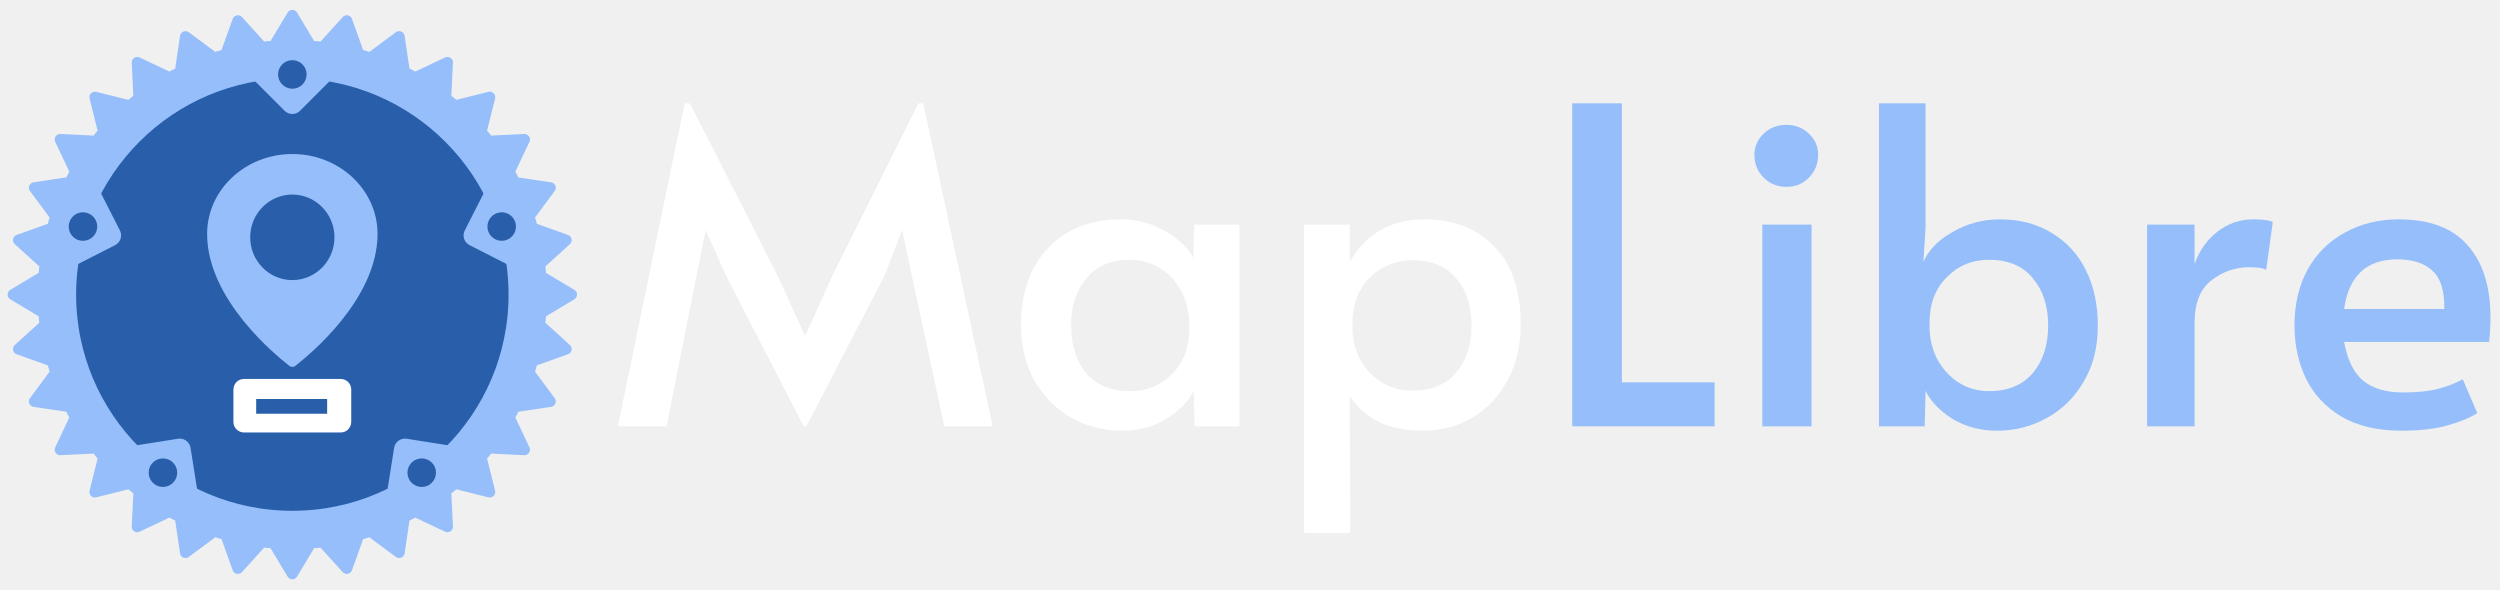
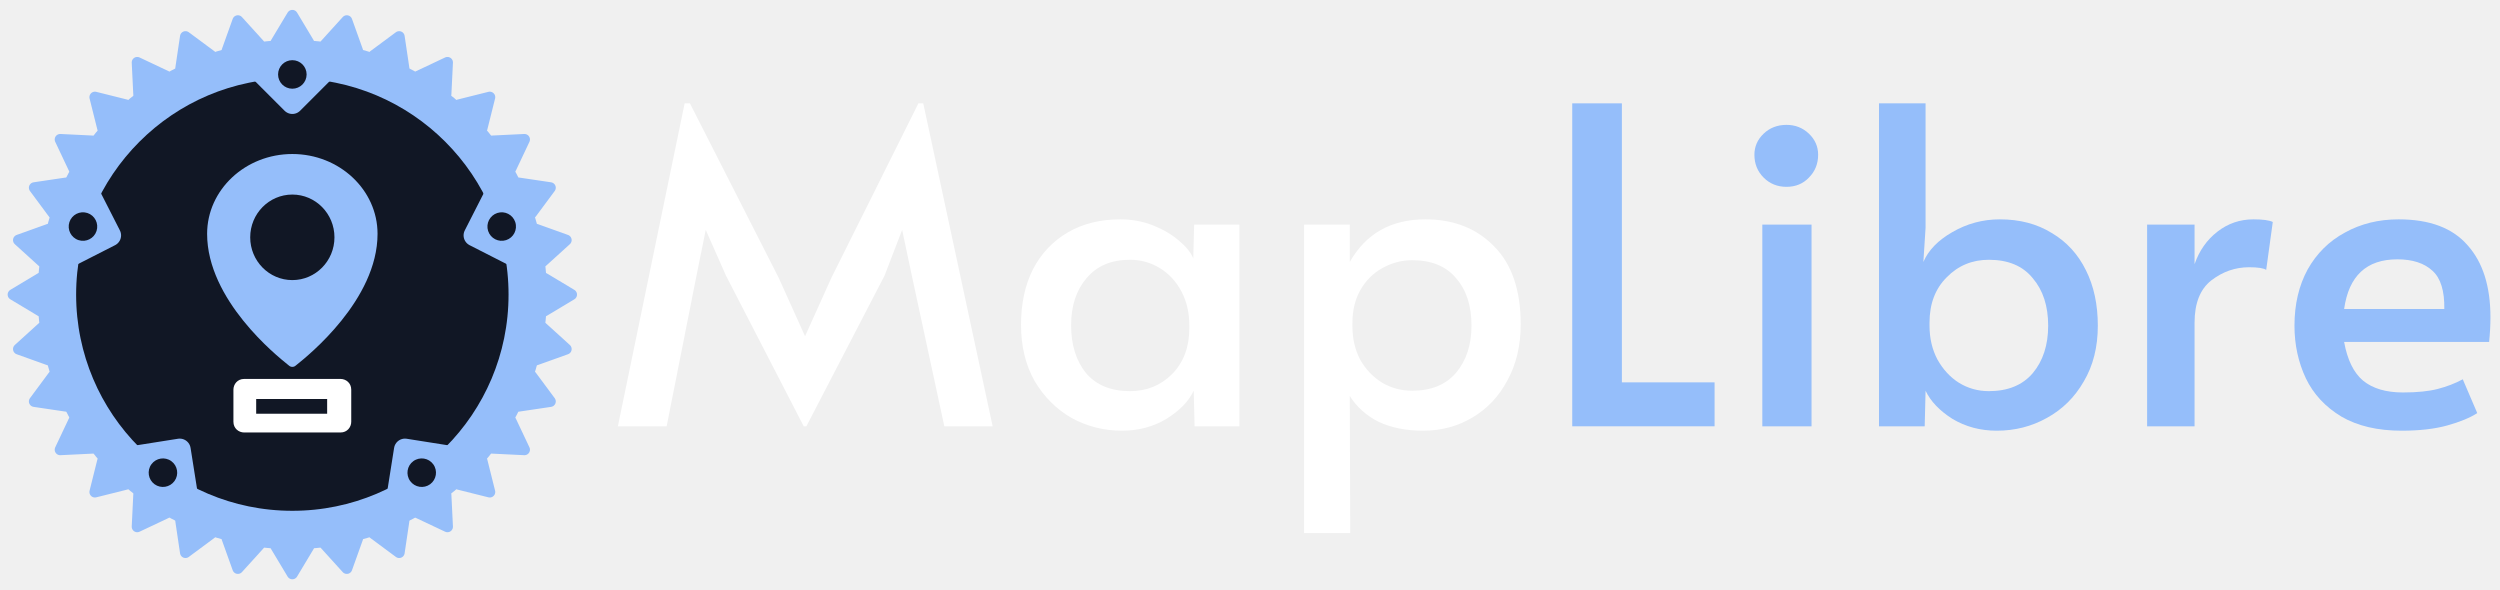
<svg xmlns="http://www.w3.org/2000/svg" width="100%" height="100%" viewBox="0 0 157 37" version="1.1" xml:space="preserve" style="fill-rule:evenodd;clip-rule:evenodd;">
  <path d="M45.59,17.307L44.32,14.437L43.741,17.307L41.865,26.772L38.802,26.772L42.996,6.49L43.327,6.49L48.901,17.445L50.557,21.115L52.212,17.445L57.676,6.49L57.98,6.49L62.339,26.772L59.304,26.772L57.262,17.307L56.655,14.437L55.551,17.307L50.64,26.772L50.474,26.772L45.59,17.307Z" style="fill:white;fill-rule:nonzero;" />
  <path d="M70.467,27.048C69.326,27.048 68.268,26.781 67.293,26.247C66.337,25.696 65.564,24.923 64.975,23.93C64.405,22.918 64.12,21.74 64.12,20.398C64.12,19.073 64.368,17.914 64.865,16.921C65.38,15.927 66.107,15.155 67.045,14.603C67.983,14.051 69.087,13.775 70.356,13.775C71.092,13.775 71.782,13.904 72.426,14.161C73.07,14.419 73.612,14.741 74.054,15.127C74.495,15.495 74.79,15.863 74.937,16.231L74.992,14.106L77.834,14.106L77.834,26.772L75.02,26.772L74.965,24.537C74.652,25.199 74.082,25.788 73.254,26.303C72.426,26.799 71.497,27.048 70.467,27.048ZM70.963,24.564C72.012,24.564 72.895,24.206 73.612,23.488C74.33,22.752 74.689,21.796 74.689,20.618L74.689,20.425C74.689,19.634 74.523,18.926 74.192,18.3C73.861,17.675 73.41,17.187 72.84,16.838C72.269,16.488 71.644,16.314 70.963,16.314C69.786,16.314 68.875,16.7 68.232,17.473C67.588,18.227 67.266,19.211 67.266,20.425C67.266,21.658 67.578,22.66 68.204,23.433C68.848,24.187 69.768,24.564 70.963,24.564Z" style="fill:white;fill-rule:nonzero;" />
  <path d="M81.897,14.106L84.767,14.106L84.767,16.452C85.779,14.667 87.361,13.775 89.513,13.775C91.297,13.775 92.742,14.345 93.845,15.486C94.949,16.608 95.501,18.236 95.501,20.37C95.501,21.694 95.225,22.863 94.673,23.874C94.14,24.886 93.404,25.668 92.466,26.22C91.546,26.772 90.516,27.048 89.375,27.048C88.308,27.048 87.379,26.864 86.588,26.496C85.815,26.109 85.208,25.567 84.767,24.868L84.794,33.477L81.897,33.477L81.897,14.106ZM88.685,24.537C89.881,24.537 90.801,24.16 91.445,23.405C92.088,22.633 92.41,21.648 92.41,20.453C92.41,19.202 92.088,18.208 91.445,17.473C90.819,16.718 89.899,16.341 88.685,16.341C88.023,16.341 87.397,16.507 86.809,16.838C86.239,17.151 85.779,17.611 85.429,18.218C85.098,18.806 84.932,19.496 84.932,20.287L84.932,20.48C84.932,21.271 85.098,21.98 85.429,22.605C85.779,23.212 86.239,23.69 86.809,24.04C87.379,24.371 88.004,24.537 88.685,24.537Z" style="fill:white;fill-rule:nonzero;" />
  <path d="M98.736,6.49L101.854,6.49L101.854,24.012L107.676,24.012L107.676,26.772L98.736,26.772L98.736,6.49Z" style="fill:rgb(149,190,250);fill-rule:nonzero;" />
  <path d="M110.674,14.106L113.765,14.106L113.765,26.772L110.674,26.772L110.674,14.106ZM112.192,11.733C111.622,11.733 111.143,11.54 110.757,11.154C110.371,10.767 110.177,10.289 110.177,9.719C110.177,9.204 110.371,8.762 110.757,8.394C111.143,8.026 111.622,7.842 112.192,7.842C112.744,7.842 113.213,8.026 113.599,8.394C113.985,8.762 114.179,9.204 114.179,9.719C114.179,10.289 113.985,10.767 113.599,11.154C113.231,11.54 112.762,11.733 112.192,11.733Z" style="fill:rgb(149,190,250);fill-rule:nonzero;" />
  <path d="M125.396,27.048C124.366,27.048 123.437,26.799 122.609,26.303C121.8,25.788 121.239,25.199 120.926,24.537L120.871,26.772L118.001,26.772L118.001,6.49L120.926,6.49L120.926,14.299L120.788,16.452C121.101,15.716 121.708,15.09 122.609,14.575C123.529,14.042 124.523,13.775 125.59,13.775C126.84,13.775 127.926,14.06 128.846,14.63C129.784,15.182 130.501,15.964 130.998,16.976C131.495,17.969 131.743,19.128 131.743,20.453C131.743,21.796 131.449,22.964 130.86,23.957C130.29,24.951 129.517,25.714 128.542,26.247C127.586,26.781 126.537,27.048 125.396,27.048ZM124.9,24.564C126.095,24.564 127.015,24.187 127.659,23.433C128.303,22.66 128.625,21.667 128.625,20.453C128.625,19.22 128.303,18.227 127.659,17.473C127.034,16.7 126.114,16.314 124.9,16.314C123.851,16.314 122.968,16.682 122.251,17.417C121.533,18.135 121.174,19.082 121.174,20.26L121.174,20.453C121.174,21.244 121.34,21.952 121.671,22.577C122.021,23.203 122.471,23.69 123.023,24.04C123.594,24.389 124.219,24.564 124.9,24.564Z" style="fill:rgb(149,190,250);fill-rule:nonzero;" />
  <path d="M134.839,14.106L137.819,14.106L137.819,16.59C138.113,15.743 138.591,15.063 139.254,14.548C139.916,14.033 140.67,13.775 141.516,13.775C142.105,13.775 142.51,13.83 142.731,13.941L142.317,16.948C142.151,16.838 141.792,16.783 141.241,16.783C140.376,16.783 139.585,17.059 138.867,17.611C138.168,18.162 137.819,19.045 137.819,20.26L137.819,26.772L134.839,26.772L134.839,14.106Z" style="fill:rgb(149,190,250);fill-rule:nonzero;" />
  <path d="M150.826,27.048C149.318,27.048 148.057,26.753 147.046,26.165C146.034,25.558 145.289,24.757 144.81,23.764C144.332,22.752 144.093,21.648 144.093,20.453C144.093,19.11 144.369,17.932 144.921,16.921C145.491,15.909 146.273,15.136 147.266,14.603C148.26,14.051 149.382,13.775 150.633,13.775C152.583,13.775 154.027,14.318 154.965,15.403C155.922,16.47 156.4,17.978 156.4,19.928C156.4,20.425 156.372,20.94 156.317,21.474L147.211,21.474C147.414,22.596 147.809,23.405 148.398,23.902C149.005,24.399 149.842,24.647 150.909,24.647C151.792,24.647 152.518,24.573 153.089,24.426C153.659,24.279 154.183,24.077 154.662,23.819L155.572,25.944C155.112,26.238 154.487,26.496 153.696,26.717C152.905,26.937 151.948,27.048 150.826,27.048ZM153.503,19.404C153.521,18.264 153.273,17.463 152.758,17.003C152.242,16.525 151.507,16.286 150.55,16.286C148.618,16.286 147.505,17.325 147.211,19.404L153.503,19.404Z" style="fill:rgb(149,190,250);fill-rule:nonzero;" />
  <g id="Logo">
    <g id="pin">
-       <circle cx="18.359" cy="18.5" r="14.045" style="fill:rgb(40,94,170);" />
+       <circle cx="18.359" cy="18.5" r="14.045" style="fill:rgb(17, 23, 37);" />
      <path d="M13.007,14.685C13.007,11.921 15.408,9.672 18.359,9.672C21.31,9.672 23.71,11.921 23.71,14.685C23.71,18.839 19.334,22.346 18.646,22.897C18.603,22.931 18.575,22.954 18.562,22.965C18.505,23.015 18.432,23.04 18.359,23.04C18.285,23.04 18.212,23.015 18.155,22.965C18.142,22.954 18.114,22.931 18.071,22.897C17.384,22.346 13.007,18.839 13.007,14.685ZM18.359,17.59C19.82,17.59 21.004,16.387 21.004,14.904C21.004,13.421 19.82,12.218 18.359,12.218C16.897,12.218 15.713,13.421 15.713,14.904C15.713,16.387 16.897,17.59 18.359,17.59Z" style="fill:rgb(149,190,250);" />
      <path d="M15.332,23.797C14.911,23.797 14.659,24.133 14.659,24.47L14.659,26.488C14.659,26.908 14.995,27.16 15.332,27.16L21.385,27.16C21.806,27.16 22.058,26.824 22.058,26.488L22.058,24.47C22.058,24.049 21.722,23.797 21.385,23.797L15.332,23.797ZM20.545,25.058L16.088,25.058L16.088,25.983L20.545,25.983L20.545,25.058Z" style="fill:white;" />
    </g>
    <g id="gear">
      <circle cx="18.359" cy="18.5" r="14.783" style="fill:none;stroke:rgb(149,190,250);stroke-width:2.41px;" />
      <g id="cogs">
        <path id="cog" d="M34.173,19.531L35.892,18.5L34.173,17.469L34.173,19.531Z" style="fill:rgb(149,190,250);fill-rule:nonzero;stroke:rgb(149,190,250);stroke-width:0.69px;stroke-linejoin:round;" />
        <path id="cog1" d="M33.668,22.597L35.555,21.921L34.071,20.574L33.668,22.597Z" style="fill:rgb(149,190,250);fill-rule:nonzero;stroke:rgb(149,190,250);stroke-width:0.69px;stroke-linejoin:round;" />
        <path id="cog2" d="M32.575,25.505L34.558,25.21L33.364,23.599L32.575,25.505Z" style="fill:rgb(149,190,250);fill-rule:nonzero;stroke:rgb(149,190,250);stroke-width:0.69px;stroke-linejoin:round;" />
        <path id="cog3" d="M30.935,28.144L32.937,28.241L32.081,26.429L30.935,28.144Z" style="fill:rgb(149,190,250);fill-rule:nonzero;stroke:rgb(149,190,250);stroke-width:0.69px;stroke-linejoin:round;" />
        <path id="cog4" d="M28.812,30.412L30.757,30.898L30.271,28.953L28.812,30.412Z" style="fill:rgb(149,190,250);fill-rule:nonzero;stroke:rgb(149,190,250);stroke-width:0.69px;stroke-linejoin:round;" />
        <path id="cog5" d="M26.287,32.223L28.1,33.079L28.002,31.077L26.287,32.223Z" style="fill:rgb(149,190,250);fill-rule:nonzero;stroke:rgb(149,190,250);stroke-width:0.69px;stroke-linejoin:round;" />
        <path id="cog6" d="M23.458,33.506L25.068,34.699L25.363,32.716L23.458,33.506Z" style="fill:rgb(149,190,250);fill-rule:nonzero;stroke:rgb(149,190,250);stroke-width:0.69px;stroke-linejoin:round;" />
        <path id="cog7" d="M20.432,34.212L21.779,35.697L22.455,33.81L20.432,34.212Z" style="fill:rgb(149,190,250);fill-rule:nonzero;stroke:rgb(149,190,250);stroke-width:0.69px;stroke-linejoin:round;" />
        <path id="cog8" d="M17.327,34.315L18.359,36.034L19.39,34.315L17.327,34.315Z" style="fill:rgb(149,190,250);fill-rule:nonzero;stroke:rgb(149,190,250);stroke-width:0.69px;stroke-linejoin:round;" />
        <path id="cog9" d="M14.262,33.81L14.938,35.697L16.285,34.212L14.262,33.81Z" style="fill:rgb(149,190,250);fill-rule:nonzero;stroke:rgb(149,190,250);stroke-width:0.69px;stroke-linejoin:round;" />
        <path id="cog10" d="M11.354,32.716L11.649,34.699L13.259,33.506L11.354,32.716Z" style="fill:rgb(149,190,250);fill-rule:nonzero;stroke:rgb(149,190,250);stroke-width:0.69px;stroke-linejoin:round;" />
        <path id="cog11" d="M8.715,31.077L8.617,33.079L10.43,32.223L8.715,31.077Z" style="fill:rgb(149,190,250);fill-rule:nonzero;stroke:rgb(149,190,250);stroke-width:0.69px;stroke-linejoin:round;" />
        <path id="cog12" d="M6.446,28.953L5.96,30.898L7.905,30.412L6.446,28.953Z" style="fill:rgb(149,190,250);fill-rule:nonzero;stroke:rgb(149,190,250);stroke-width:0.69px;stroke-linejoin:round;" />
        <path id="cog13" d="M4.636,26.429L3.78,28.241L5.782,28.144L4.636,26.429Z" style="fill:rgb(149,190,250);fill-rule:nonzero;stroke:rgb(149,190,250);stroke-width:0.69px;stroke-linejoin:round;" />
        <path id="cog14" d="M3.353,23.599L2.159,25.21L4.142,25.505L3.353,23.599Z" style="fill:rgb(149,190,250);fill-rule:nonzero;stroke:rgb(149,190,250);stroke-width:0.69px;stroke-linejoin:round;" />
        <path id="cog15" d="M2.646,20.574L1.162,21.921L3.049,22.597L2.646,20.574Z" style="fill:rgb(149,190,250);fill-rule:nonzero;stroke:rgb(149,190,250);stroke-width:0.69px;stroke-linejoin:round;" />
        <path id="cog16" d="M2.544,17.469L0.825,18.5L2.544,19.531L2.544,17.469Z" style="fill:rgb(149,190,250);fill-rule:nonzero;stroke:rgb(149,190,250);stroke-width:0.69px;stroke-linejoin:round;" />
        <path id="cog17" d="M3.049,14.403L1.162,15.079L2.646,16.426L3.049,14.403Z" style="fill:rgb(149,190,250);fill-rule:nonzero;stroke:rgb(149,190,250);stroke-width:0.69px;stroke-linejoin:round;" />
        <path id="cog18" d="M4.142,11.495L2.159,11.79L3.353,13.401L4.142,11.495Z" style="fill:rgb(149,190,250);fill-rule:nonzero;stroke:rgb(149,190,250);stroke-width:0.69px;stroke-linejoin:round;" />
        <path id="cog19" d="M5.782,8.856L3.78,8.759L4.636,10.571L5.782,8.856Z" style="fill:rgb(149,190,250);fill-rule:nonzero;stroke:rgb(149,190,250);stroke-width:0.69px;stroke-linejoin:round;" />
        <path id="cog20" d="M7.905,6.588L5.96,6.102L6.446,8.047L7.905,6.588Z" style="fill:rgb(149,190,250);fill-rule:nonzero;stroke:rgb(149,190,250);stroke-width:0.69px;stroke-linejoin:round;" />
        <path id="cog21" d="M10.43,4.777L8.617,3.921L8.715,5.923L10.43,4.777Z" style="fill:rgb(149,190,250);fill-rule:nonzero;stroke:rgb(149,190,250);stroke-width:0.69px;stroke-linejoin:round;" />
        <path id="cog22" d="M13.259,3.494L11.649,2.301L11.354,4.284L13.259,3.494Z" style="fill:rgb(149,190,250);fill-rule:nonzero;stroke:rgb(149,190,250);stroke-width:0.69px;stroke-linejoin:round;" />
        <path id="cog23" d="M16.285,2.788L14.938,1.303L14.262,3.19L16.285,2.788Z" style="fill:rgb(149,190,250);fill-rule:nonzero;stroke:rgb(149,190,250);stroke-width:0.69px;stroke-linejoin:round;" />
        <path id="cog24" d="M19.39,2.685L18.359,0.966L17.327,2.685L19.39,2.685Z" style="fill:rgb(149,190,250);fill-rule:nonzero;stroke:rgb(149,190,250);stroke-width:0.69px;stroke-linejoin:round;" />
        <path id="cog25" d="M22.455,3.19L21.779,1.303L20.432,2.788L22.455,3.19Z" style="fill:rgb(149,190,250);fill-rule:nonzero;stroke:rgb(149,190,250);stroke-width:0.69px;stroke-linejoin:round;" />
        <path id="cog26" d="M25.363,4.284L25.068,2.301L23.458,3.494L25.363,4.284Z" style="fill:rgb(149,190,250);fill-rule:nonzero;stroke:rgb(149,190,250);stroke-width:0.69px;stroke-linejoin:round;" />
        <path id="cog27" d="M28.002,5.923L28.1,3.921L26.287,4.777L28.002,5.923Z" style="fill:rgb(149,190,250);fill-rule:nonzero;stroke:rgb(149,190,250);stroke-width:0.69px;stroke-linejoin:round;" />
        <path id="cog28" d="M30.271,8.047L30.757,6.102L28.812,6.588L30.271,8.047Z" style="fill:rgb(149,190,250);fill-rule:nonzero;stroke:rgb(149,190,250);stroke-width:0.69px;stroke-linejoin:round;" />
        <path id="cog29" d="M32.081,10.571L32.937,8.759L30.935,8.856L32.081,10.571Z" style="fill:rgb(149,190,250);fill-rule:nonzero;stroke:rgb(149,190,250);stroke-width:0.69px;stroke-linejoin:round;" />
        <path id="cog30" d="M33.364,13.401L34.558,11.79L32.575,11.495L33.364,13.401Z" style="fill:rgb(149,190,250);fill-rule:nonzero;stroke:rgb(149,190,250);stroke-width:0.69px;stroke-linejoin:round;" />
        <path id="cog31" d="M34.071,16.426L35.555,15.079L33.668,14.403L34.071,16.426Z" style="fill:rgb(149,190,250);fill-rule:nonzero;stroke:rgb(149,190,250);stroke-width:0.69px;stroke-linejoin:round;" />
      </g>
      <g id="mounts">
        <path id="mount" d="M15.952,4.06L18.359,6.467L20.765,4.06L15.952,4.06Z" style="fill:rgb(149,190,250);fill-rule:nonzero;stroke:rgb(149,190,250);stroke-width:1.38px;stroke-linejoin:round;" />
        <path id="mount1" d="M31.348,11.749L29.803,14.782L32.835,16.327L31.348,11.749Z" style="fill:rgb(149,190,250);fill-rule:nonzero;stroke:rgb(149,190,250);stroke-width:1.38px;stroke-linejoin:round;" />
        <path id="mount2" d="M28.793,28.767L25.431,28.235L24.899,31.596L28.793,28.767Z" style="fill:rgb(149,190,250);fill-rule:nonzero;stroke:rgb(149,190,250);stroke-width:1.38px;stroke-linejoin:round;" />
        <path id="mount3" d="M11.818,31.596L11.286,28.235L7.924,28.767L11.818,31.596Z" style="fill:rgb(149,190,250);fill-rule:nonzero;stroke:rgb(149,190,250);stroke-width:1.38px;stroke-linejoin:round;" />
        <path id="mount4" d="M3.882,16.327L6.914,14.782L5.369,11.749L3.882,16.327Z" style="fill:rgb(149,190,250);fill-rule:nonzero;stroke:rgb(149,190,250);stroke-width:1.38px;stroke-linejoin:round;" />
      </g>
    </g>
    <g id="mount-holes">
-       <ellipse cx="18.359" cy="4.675" rx="0.896" ry="0.896" style="fill:rgb(40,94,170);" />
-       <path d="M4.358,13.951C4.51,13.481 5.016,13.223 5.487,13.376C5.957,13.529 6.215,14.035 6.063,14.505C5.91,14.975 5.404,15.233 4.933,15.08C4.463,14.927 4.205,14.421 4.358,13.951Z" style="fill:rgb(40,94,170);" />
-       <path d="M9.706,30.41C9.306,30.119 9.217,29.558 9.508,29.158C9.799,28.758 10.359,28.669 10.759,28.96C11.159,29.25 11.248,29.811 10.957,30.211C10.666,30.611 10.105,30.7 9.706,30.41Z" style="fill:rgb(40,94,170);" />
-       <path d="M32.359,13.951C32.512,14.421 32.254,14.927 31.784,15.08C31.313,15.233 30.807,14.975 30.654,14.505C30.502,14.035 30.76,13.529 31.23,13.376C31.701,13.223 32.207,13.481 32.359,13.951Z" style="fill:rgb(40,94,170);" />
-       <path d="M27.012,30.41C26.612,30.7 26.051,30.611 25.76,30.211C25.469,29.811 25.558,29.25 25.958,28.96C26.358,28.669 26.919,28.758 27.209,29.158C27.5,29.558 27.411,30.119 27.012,30.41Z" style="fill:rgb(40,94,170);" />
+       <ellipse cx="18.359" cy="4.675" rx="0.896" ry="0.896" style="fill:rgb(17, 23, 37);" />
+       <path d="M4.358,13.951C4.51,13.481 5.016,13.223 5.487,13.376C5.957,13.529 6.215,14.035 6.063,14.505C5.91,14.975 5.404,15.233 4.933,15.08C4.463,14.927 4.205,14.421 4.358,13.951Z" style="fill:rgb(17, 23, 37);" />
+       <path d="M9.706,30.41C9.306,30.119 9.217,29.558 9.508,29.158C9.799,28.758 10.359,28.669 10.759,28.96C11.159,29.25 11.248,29.811 10.957,30.211C10.666,30.611 10.105,30.7 9.706,30.41Z" style="fill:rgb(17, 23, 37);" />
+       <path d="M32.359,13.951C32.512,14.421 32.254,14.927 31.784,15.08C31.313,15.233 30.807,14.975 30.654,14.505C30.502,14.035 30.76,13.529 31.23,13.376C31.701,13.223 32.207,13.481 32.359,13.951Z" style="fill:rgb(17, 23, 37);" />
+       <path d="M27.012,30.41C26.612,30.7 26.051,30.611 25.76,30.211C25.469,29.811 25.558,29.25 25.958,28.96C26.358,28.669 26.919,28.758 27.209,29.158C27.5,29.558 27.411,30.119 27.012,30.41Z" style="fill:rgb(17, 23, 37);" />
    </g>
  </g>
</svg>
